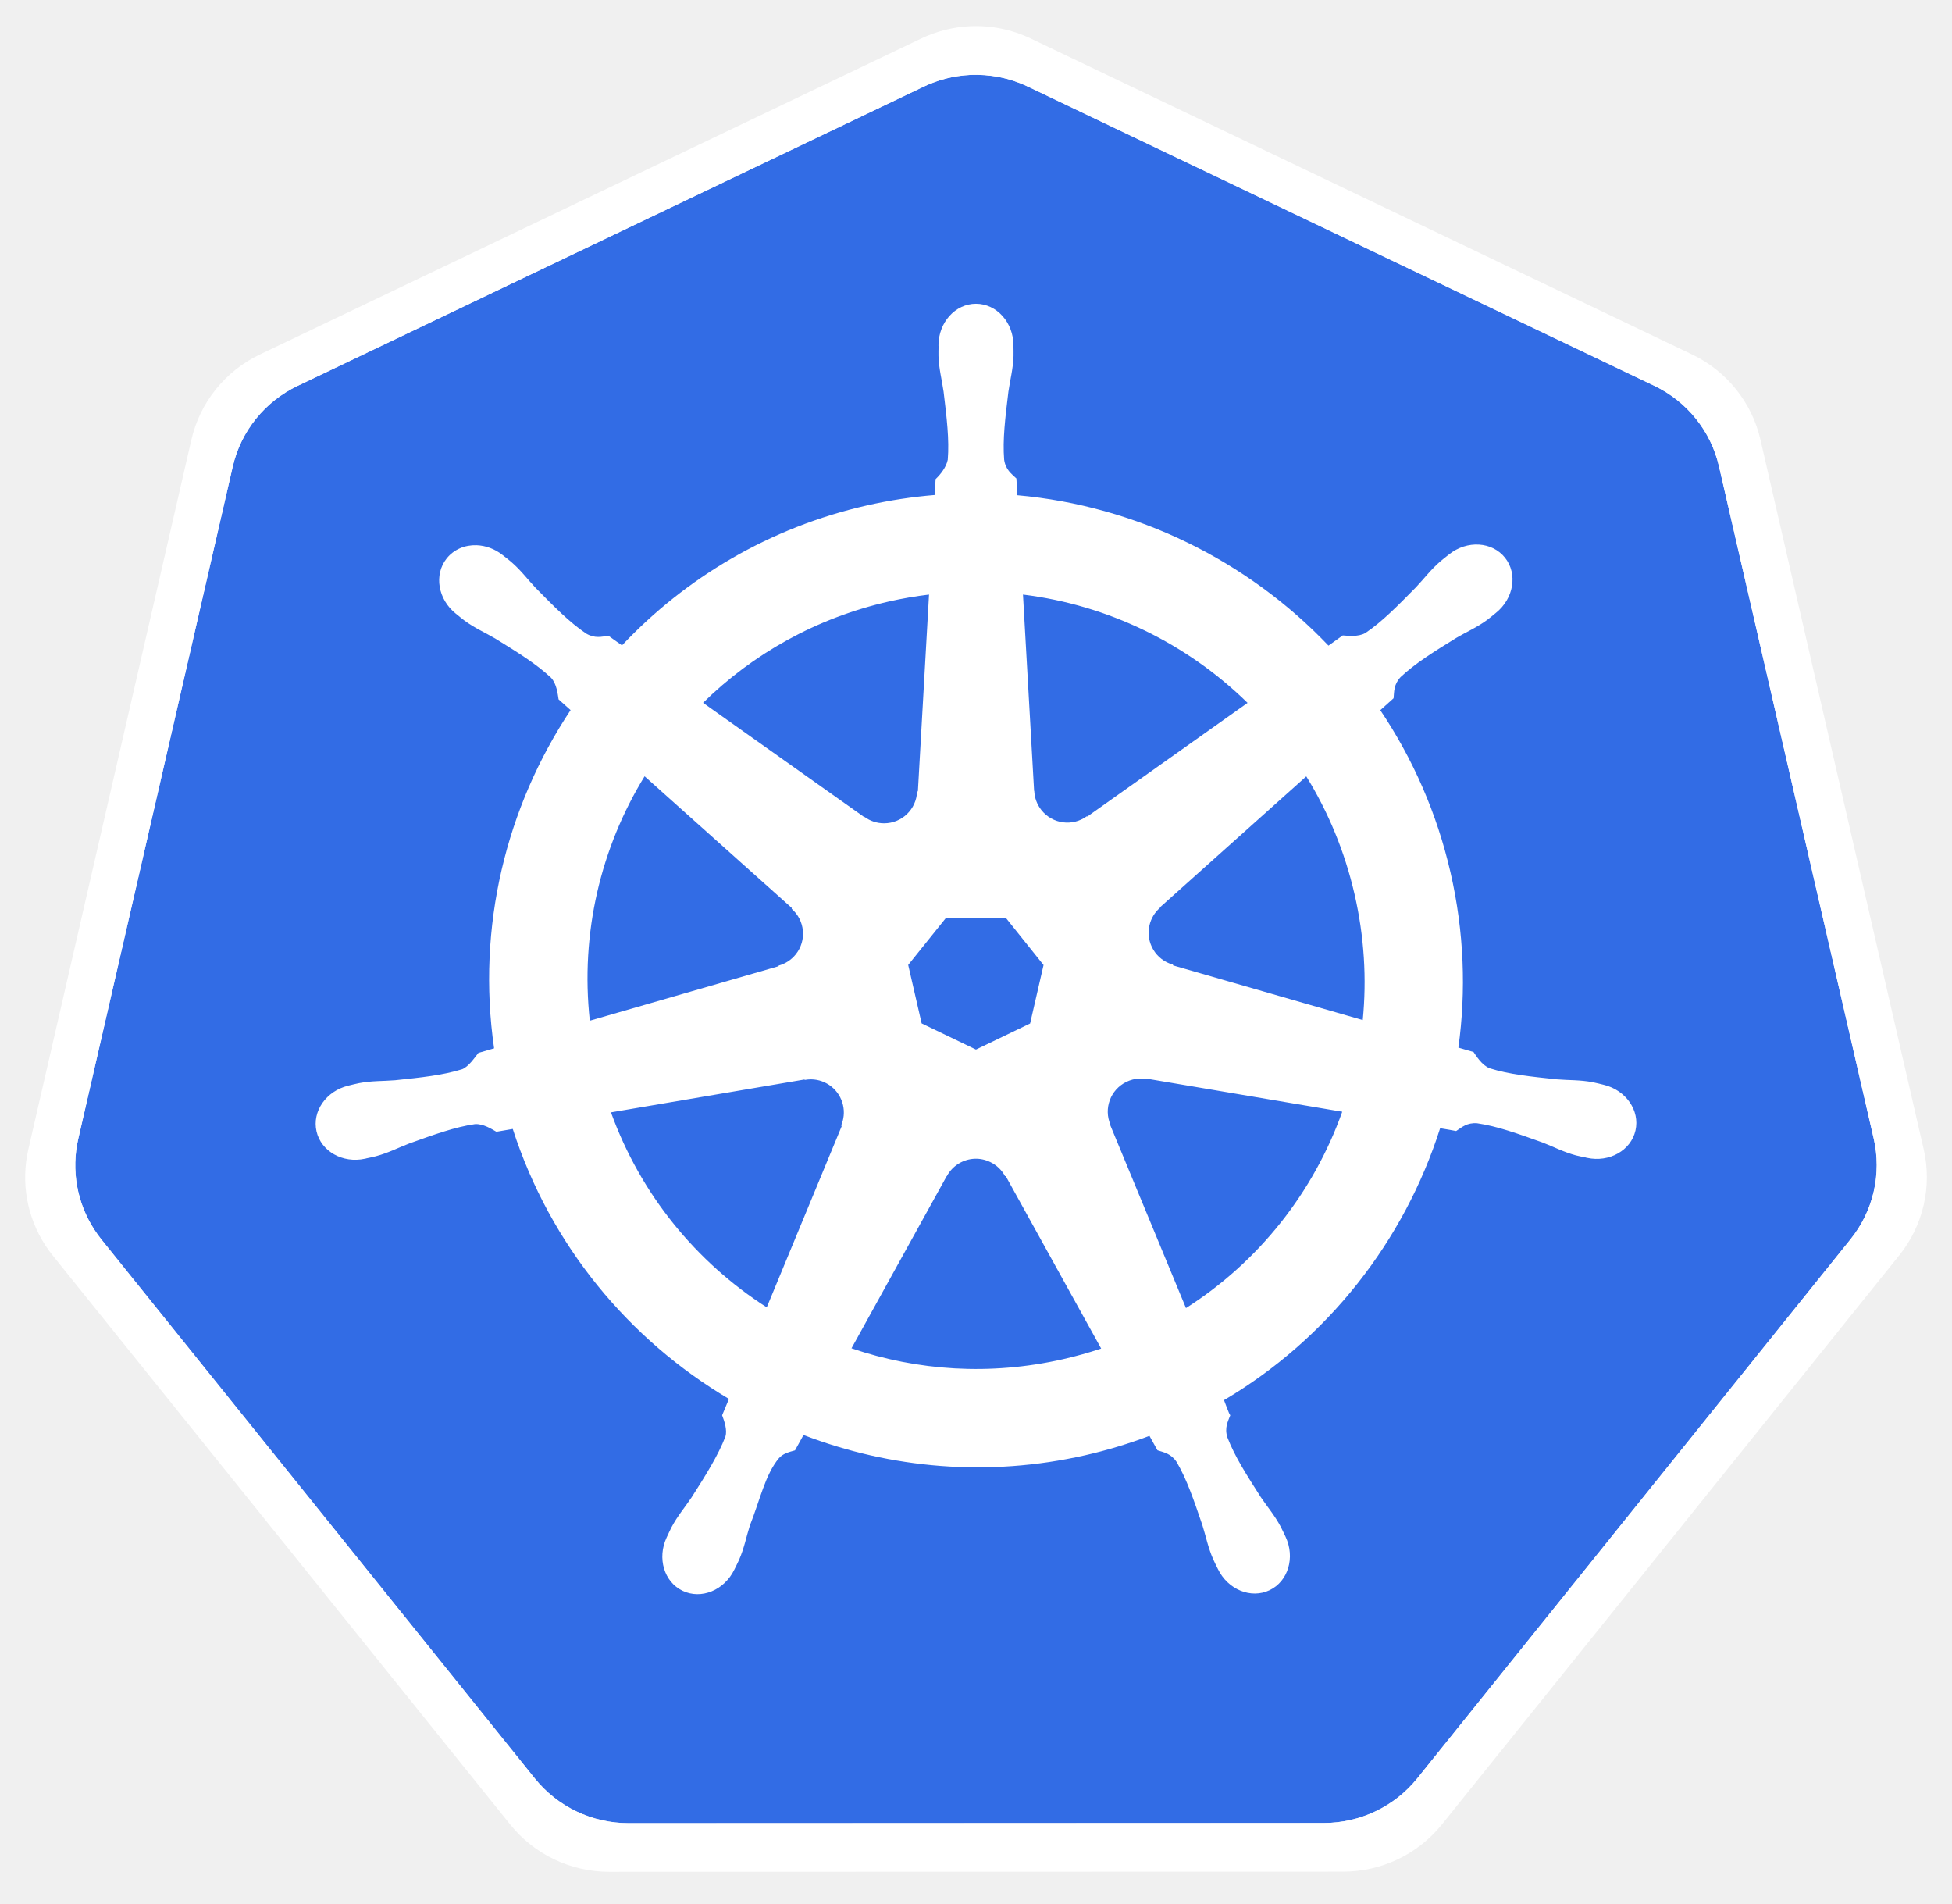
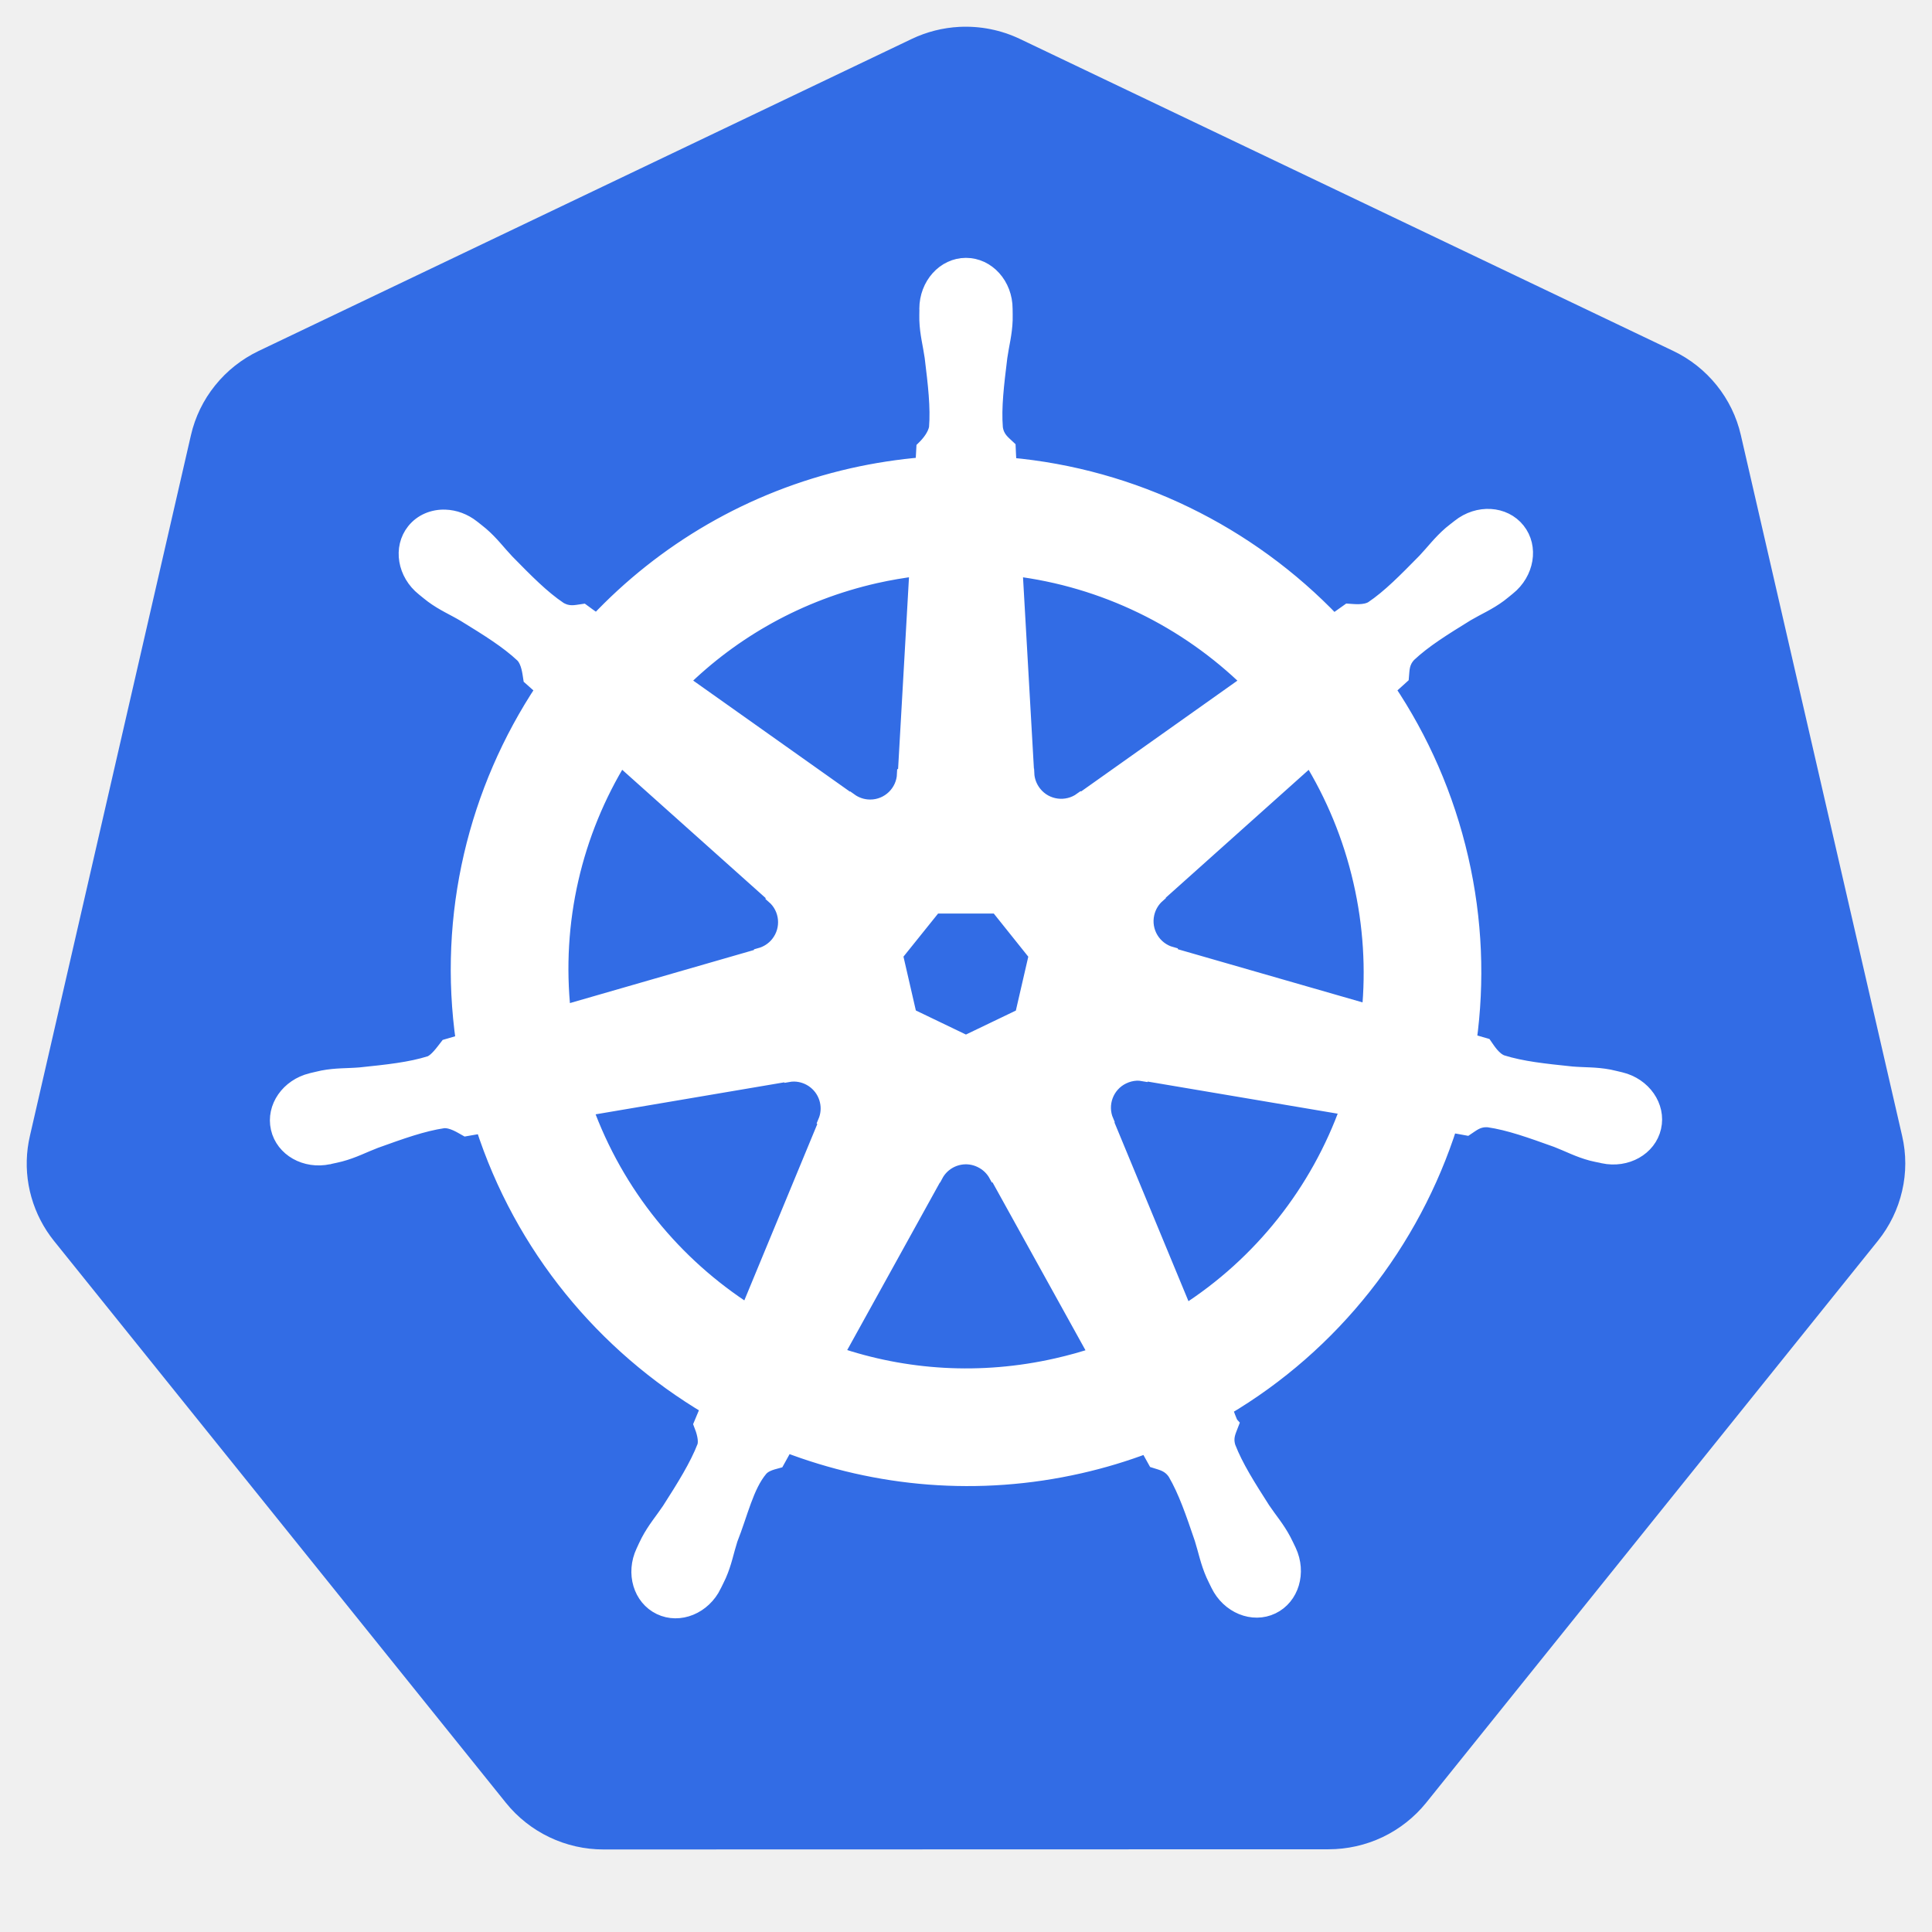
- <svg xmlns="http://www.w3.org/2000/svg" width="120" height="117" viewBox="0 0 120 117" fill="none">
-   <path d="M59.616 4.607C58.637 4.657 57.678 4.899 56.795 5.321L18.294 23.718C17.297 24.193 16.422 24.886 15.732 25.743C15.043 26.601 14.557 27.602 14.31 28.671L4.812 69.993C4.593 70.945 4.568 71.932 4.74 72.893C4.911 73.855 5.276 74.773 5.811 75.592C5.941 75.792 6.081 75.986 6.23 76.173L32.879 109.307C33.569 110.164 34.444 110.856 35.441 111.332C36.437 111.808 37.529 112.055 38.635 112.054L81.371 112.045C82.476 112.045 83.568 111.799 84.564 111.324C85.561 110.85 86.436 110.158 87.127 109.302L113.766 76.163C114.456 75.305 114.942 74.304 115.189 73.235C115.435 72.165 115.435 71.053 115.189 69.984L105.676 28.661C105.429 27.592 104.943 26.591 104.254 25.734C103.564 24.876 102.689 24.183 101.692 23.708L63.186 5.321C62.075 4.791 60.848 4.545 59.616 4.607V4.607Z" fill="#326CE5" />
-   <path d="M59.595 1.615C58.563 1.669 57.552 1.927 56.621 2.373L15.973 21.789C14.922 22.291 13.997 23.022 13.269 23.928C12.541 24.833 12.028 25.889 11.768 27.018L1.743 70.64C1.511 71.646 1.484 72.687 1.665 73.703C1.846 74.719 2.231 75.688 2.797 76.554C2.934 76.764 3.082 76.968 3.24 77.164L31.371 112.145C32.099 113.05 33.023 113.78 34.075 114.282C35.127 114.784 36.28 115.045 37.447 115.045L82.561 115.035C83.728 115.036 84.88 114.776 85.932 114.275C86.984 113.774 87.909 113.044 88.637 112.14L116.758 77.155C117.486 76.249 117.999 75.193 118.259 74.065C118.519 72.936 118.52 71.764 118.26 70.635L108.22 27.008C107.96 25.88 107.446 24.825 106.718 23.921C105.99 23.016 105.066 22.286 104.015 21.784L63.367 2.369C62.194 1.808 60.897 1.549 59.595 1.615V1.615ZM59.615 4.609C60.847 4.547 62.074 4.792 63.185 5.323L101.691 23.709C102.687 24.185 103.563 24.878 104.253 25.735C104.942 26.593 105.428 27.593 105.674 28.663L115.188 69.985C115.434 71.055 115.434 72.166 115.187 73.236C114.941 74.306 114.455 75.307 113.765 76.165L87.126 109.303C86.435 110.16 85.559 110.851 84.563 111.326C83.567 111.801 82.475 112.047 81.37 112.046L38.634 112.056C37.528 112.056 36.436 111.809 35.44 111.334C34.443 110.858 33.568 110.166 32.878 109.308L6.229 76.175C6.08 75.988 5.94 75.794 5.81 75.594C5.275 74.774 4.91 73.856 4.739 72.895C4.567 71.933 4.591 70.947 4.811 69.995L14.309 28.673C14.555 27.603 15.041 26.603 15.731 25.745C16.421 24.887 17.296 24.195 18.293 23.719L56.794 5.323C57.677 4.901 58.636 4.658 59.615 4.609V4.609Z" fill="white" />
-   <path d="M59.998 18.67C58.725 18.67 57.693 19.816 57.693 21.23C57.693 21.252 57.698 21.273 57.698 21.294C57.696 21.487 57.687 21.718 57.693 21.885C57.724 22.701 57.901 23.325 58.008 24.076C58.202 25.685 58.365 27.018 58.264 28.257C58.167 28.724 57.823 29.152 57.516 29.449L57.462 30.424C56.079 30.538 54.687 30.748 53.296 31.064C47.312 32.422 42.161 35.504 38.238 39.666C37.984 39.492 37.539 39.173 37.406 39.075C36.995 39.131 36.579 39.258 36.037 38.942C35.006 38.248 34.067 37.29 32.93 36.135C32.41 35.583 32.032 35.057 31.414 34.525C31.273 34.404 31.059 34.241 30.901 34.117C30.418 33.731 29.847 33.53 29.296 33.511C28.588 33.487 27.906 33.764 27.46 34.323C26.666 35.319 26.92 36.839 28.026 37.721C28.037 37.73 28.049 37.737 28.06 37.746C28.212 37.869 28.398 38.026 28.538 38.13C29.195 38.614 29.794 38.863 30.448 39.247C31.827 40.099 32.969 40.804 33.876 41.655C34.23 42.032 34.291 42.697 34.339 42.985L35.077 43.645C31.123 49.595 29.293 56.945 30.375 64.434L29.41 64.714C29.155 65.043 28.796 65.56 28.42 65.714C27.234 66.088 25.9 66.225 24.289 66.394C23.532 66.456 22.88 66.419 22.078 66.571C21.901 66.604 21.655 66.668 21.462 66.714C21.456 66.715 21.449 66.717 21.442 66.719C21.432 66.721 21.418 66.726 21.408 66.728C20.05 67.056 19.177 68.305 19.458 69.535C19.739 70.765 21.066 71.514 22.432 71.219C22.442 71.217 22.456 71.216 22.467 71.214C22.482 71.211 22.496 71.203 22.511 71.199C22.701 71.158 22.94 71.111 23.107 71.066C23.895 70.855 24.466 70.545 25.175 70.274C26.7 69.727 27.963 69.27 29.193 69.092C29.707 69.052 30.248 69.409 30.517 69.56L31.522 69.387C33.834 76.554 38.678 82.347 44.812 85.981L44.393 86.986C44.544 87.376 44.711 87.904 44.598 88.289C44.151 89.449 43.385 90.673 42.512 92.038C42.09 92.668 41.658 93.158 41.276 93.879C41.185 94.052 41.069 94.317 40.981 94.5C40.389 95.767 40.823 97.227 41.961 97.774C43.106 98.326 44.527 97.744 45.142 96.474C45.143 96.473 45.146 96.471 45.147 96.469C45.147 96.468 45.146 96.466 45.147 96.465C45.234 96.284 45.358 96.048 45.432 95.879C45.759 95.131 45.867 94.49 46.097 93.766C46.707 92.235 47.042 90.628 47.881 89.626C48.111 89.352 48.486 89.246 48.874 89.142L49.396 88.197C54.744 90.25 60.73 90.8 66.709 89.443C68.073 89.133 69.39 88.732 70.663 88.251C70.81 88.511 71.082 89.012 71.155 89.138C71.55 89.266 71.981 89.332 72.332 89.852C72.96 90.924 73.39 92.194 73.913 93.727C74.142 94.45 74.256 95.091 74.582 95.839C74.657 96.01 74.78 96.25 74.868 96.43C75.482 97.704 76.907 98.287 78.054 97.735C79.192 97.187 79.626 95.728 79.034 94.46C78.946 94.278 78.825 94.013 78.734 93.84C78.352 93.118 77.92 92.634 77.498 92.003C76.625 90.638 75.901 89.505 75.454 88.345C75.267 87.747 75.486 87.375 75.631 86.986C75.544 86.886 75.357 86.321 75.247 86.055C81.622 82.291 86.324 76.282 88.532 69.343C88.83 69.39 89.349 69.482 89.517 69.515C89.864 69.287 90.182 68.989 90.807 69.038C92.037 69.216 93.3 69.673 94.825 70.219C95.534 70.491 96.105 70.806 96.893 71.017C97.06 71.062 97.299 71.103 97.489 71.145C97.504 71.149 97.518 71.156 97.533 71.16C97.544 71.162 97.558 71.163 97.568 71.165C98.934 71.459 100.261 70.711 100.542 69.481C100.823 68.251 99.95 67.002 98.592 66.674C98.394 66.629 98.114 66.553 97.922 66.517C97.121 66.365 96.468 66.402 95.712 66.339C94.1 66.171 92.766 66.033 91.58 65.66C91.097 65.472 90.753 64.897 90.586 64.66L89.655 64.389C90.137 60.899 90.007 57.266 89.172 53.63C88.33 49.962 86.84 46.606 84.854 43.65C85.093 43.432 85.544 43.033 85.671 42.916C85.709 42.502 85.677 42.069 86.105 41.611C87.011 40.76 88.154 40.054 89.532 39.203C90.186 38.818 90.791 38.57 91.447 38.085C91.596 37.976 91.799 37.802 91.954 37.677C93.06 36.795 93.314 35.274 92.521 34.279C91.727 33.284 90.189 33.191 89.084 34.072C88.926 34.197 88.713 34.359 88.572 34.481C87.953 35.013 87.571 35.539 87.05 36.091C85.914 37.245 84.974 38.209 83.943 38.903C83.496 39.163 82.842 39.073 82.545 39.055L81.668 39.681C76.67 34.44 69.865 31.089 62.538 30.438C62.518 30.131 62.491 29.576 62.484 29.409C62.184 29.122 61.822 28.877 61.731 28.257C61.631 27.018 61.798 25.685 61.992 24.076C62.099 23.325 62.277 22.701 62.307 21.885C62.314 21.7 62.303 21.431 62.302 21.23C62.302 19.816 61.27 18.67 59.998 18.67H59.998ZM57.112 36.544L56.428 48.633L56.378 48.657C56.333 49.739 55.443 50.602 54.35 50.602C53.902 50.602 53.489 50.458 53.153 50.213L53.133 50.223L43.221 43.197C46.268 40.201 50.164 37.987 54.655 36.968C55.475 36.781 56.295 36.643 57.112 36.544ZM62.888 36.544C68.131 37.189 72.98 39.563 76.695 43.201L66.847 50.184L66.812 50.169C65.938 50.807 64.707 50.649 64.025 49.795C63.746 49.445 63.6 49.033 63.582 48.618L63.572 48.613L62.888 36.544ZM39.627 47.712L48.677 55.807L48.667 55.856C49.484 56.566 49.605 57.799 48.923 58.653C48.644 59.003 48.271 59.238 47.87 59.347L47.86 59.387L36.259 62.735C35.668 57.336 36.941 52.087 39.627 47.712ZM80.304 47.717C81.649 49.896 82.667 52.331 83.273 54.97C83.872 57.577 84.023 60.18 83.776 62.696L72.116 59.337L72.106 59.288C71.062 59.003 70.42 57.941 70.663 56.875C70.763 56.439 70.994 56.07 71.308 55.797L71.303 55.772L80.304 47.717H80.304ZM58.141 56.432H61.849L64.153 59.313L63.326 62.907L59.998 64.508L56.659 62.902L55.832 59.308L58.141 56.432ZM70.028 66.29C70.185 66.282 70.342 66.296 70.496 66.325L70.515 66.3L82.515 68.329C80.759 73.263 77.398 77.537 72.908 80.397L68.25 69.146L68.265 69.126C67.837 68.132 68.265 66.966 69.25 66.492C69.502 66.371 69.765 66.303 70.028 66.29H70.028ZM49.874 66.339C50.789 66.352 51.611 66.988 51.824 67.92C51.923 68.356 51.875 68.789 51.71 69.171L51.745 69.215L47.136 80.353C42.827 77.588 39.395 73.448 37.559 68.368L49.455 66.349L49.475 66.374C49.608 66.349 49.743 66.338 49.874 66.339V66.339ZM59.924 71.219C60.243 71.207 60.566 71.273 60.874 71.421C61.277 71.615 61.589 71.921 61.785 72.288H61.829L67.694 82.884C66.933 83.139 66.15 83.357 65.35 83.539C60.865 84.557 56.394 84.249 52.346 82.869L58.195 72.293H58.205C58.556 71.636 59.222 71.245 59.924 71.219Z" fill="white" />
+ <svg xmlns="http://www.w3.org/2000/svg" width="32" height="32" viewBox="0 0 32 32" fill="none">
+   <path d="M15.892 0.445C15.617 0.459 15.348 0.527 15.099 0.646L4.282 5.814C4.003 5.948 3.756 6.143 3.563 6.384C3.369 6.624 3.232 6.906 3.163 7.206L0.495 18.816C0.433 19.083 0.426 19.36 0.474 19.63C0.523 19.901 0.625 20.159 0.775 20.389C0.812 20.445 0.851 20.5 0.893 20.552L8.38 29.861C8.574 30.102 8.82 30.296 9.1 30.43C9.38 30.564 9.687 30.633 9.997 30.633L22.004 30.63C22.315 30.63 22.621 30.561 22.901 30.428C23.181 30.294 23.427 30.1 23.621 29.86L31.106 20.549C31.299 20.308 31.436 20.027 31.505 19.726C31.575 19.426 31.575 19.114 31.505 18.813L28.833 7.203C28.764 6.903 28.627 6.622 28.433 6.381C28.239 6.14 27.993 5.945 27.713 5.812L16.895 0.646C16.583 0.497 16.238 0.428 15.892 0.445V0.445Z" fill="#326CE5" />
+   <path d="M15.999 4.396C15.642 4.396 15.352 4.718 15.352 5.116C15.352 5.122 15.353 5.128 15.353 5.134C15.353 5.188 15.35 5.253 15.352 5.3C15.36 5.529 15.41 5.704 15.44 5.915C15.495 6.367 15.54 6.742 15.512 7.09C15.485 7.221 15.388 7.341 15.302 7.425L15.287 7.698C14.898 7.731 14.507 7.79 14.117 7.878C12.435 8.26 10.988 9.126 9.886 10.295C9.814 10.246 9.689 10.157 9.652 10.129C9.537 10.145 9.42 10.18 9.268 10.092C8.978 9.897 8.714 9.628 8.395 9.303C8.248 9.148 8.142 9 7.969 8.851C7.929 8.817 7.869 8.771 7.825 8.736C7.689 8.628 7.529 8.571 7.374 8.566C7.175 8.559 6.983 8.637 6.858 8.794C6.635 9.074 6.706 9.501 7.017 9.749C7.02 9.751 7.023 9.753 7.026 9.756C7.069 9.79 7.121 9.835 7.161 9.864C7.345 10 7.514 10.069 7.697 10.178C8.085 10.417 8.406 10.615 8.66 10.854C8.76 10.96 8.777 11.147 8.79 11.228L8.998 11.413C7.887 13.085 7.373 15.15 7.677 17.254L7.406 17.333C7.334 17.425 7.233 17.57 7.127 17.613C6.794 17.718 6.419 17.757 5.967 17.804C5.754 17.822 5.571 17.811 5.346 17.854C5.296 17.864 5.227 17.882 5.173 17.894C5.171 17.895 5.169 17.895 5.167 17.896C5.164 17.896 5.16 17.898 5.157 17.898C4.776 17.991 4.531 18.341 4.61 18.687C4.689 19.033 5.061 19.243 5.445 19.16C5.448 19.16 5.452 19.159 5.455 19.159C5.459 19.158 5.463 19.156 5.467 19.155C5.521 19.143 5.588 19.13 5.635 19.117C5.856 19.058 6.017 18.971 6.216 18.895C6.644 18.741 6.999 18.613 7.345 18.562C7.489 18.551 7.641 18.652 7.717 18.694L7.999 18.645C8.648 20.659 10.009 22.286 11.733 23.308L11.615 23.59C11.658 23.699 11.704 23.848 11.673 23.956C11.547 24.282 11.332 24.626 11.087 25.009C10.968 25.186 10.847 25.324 10.74 25.527C10.714 25.575 10.681 25.65 10.657 25.701C10.49 26.057 10.612 26.467 10.932 26.621C11.254 26.776 11.653 26.612 11.826 26.256C11.826 26.255 11.827 26.255 11.827 26.254C11.827 26.254 11.827 26.253 11.827 26.253C11.851 26.202 11.886 26.136 11.907 26.088C11.999 25.878 12.029 25.698 12.094 25.495C12.265 25.064 12.359 24.613 12.595 24.332C12.66 24.255 12.765 24.225 12.874 24.196L13.021 23.93C14.523 24.507 16.205 24.662 17.885 24.28C18.268 24.193 18.638 24.081 18.996 23.945C19.037 24.018 19.114 24.159 19.134 24.194C19.245 24.23 19.366 24.249 19.465 24.395C19.641 24.696 19.762 25.053 19.909 25.484C19.973 25.687 20.005 25.867 20.097 26.077C20.118 26.125 20.153 26.192 20.177 26.243C20.35 26.601 20.75 26.765 21.072 26.61C21.392 26.456 21.514 26.046 21.348 25.69C21.323 25.639 21.289 25.564 21.263 25.516C21.156 25.313 21.035 25.177 20.916 25C20.671 24.616 20.468 24.297 20.342 23.972C20.289 23.804 20.351 23.699 20.392 23.59C20.367 23.562 20.315 23.403 20.284 23.328C22.075 22.271 23.396 20.583 24.016 18.633C24.1 18.646 24.246 18.672 24.293 18.681C24.39 18.617 24.48 18.533 24.655 18.547C25.001 18.597 25.356 18.726 25.784 18.879C25.983 18.956 26.144 19.044 26.365 19.103C26.412 19.116 26.479 19.128 26.533 19.139C26.537 19.14 26.541 19.142 26.545 19.143C26.548 19.144 26.552 19.144 26.555 19.145C26.939 19.227 27.312 19.017 27.39 18.672C27.469 18.326 27.224 17.975 26.843 17.883C26.787 17.871 26.708 17.849 26.654 17.839C26.429 17.796 26.246 17.807 26.033 17.789C25.581 17.742 25.206 17.703 24.873 17.598C24.737 17.546 24.64 17.384 24.593 17.317L24.332 17.241C24.467 16.261 24.431 15.24 24.196 14.219C23.959 13.188 23.541 12.245 22.983 11.414C23.05 11.353 23.177 11.241 23.212 11.208C23.223 11.092 23.214 10.97 23.334 10.842C23.589 10.602 23.91 10.404 24.297 10.165C24.481 10.057 24.651 9.987 24.835 9.851C24.877 9.82 24.934 9.771 24.978 9.736C25.288 9.489 25.36 9.061 25.137 8.782C24.914 8.502 24.482 8.476 24.171 8.724C24.127 8.759 24.067 8.804 24.027 8.838C23.854 8.988 23.746 9.136 23.6 9.291C23.281 9.615 23.017 9.886 22.727 10.081C22.601 10.154 22.418 10.129 22.334 10.124L22.088 10.299C20.684 8.827 18.772 7.885 16.713 7.703C16.707 7.616 16.7 7.46 16.698 7.413C16.614 7.333 16.512 7.264 16.486 7.09C16.458 6.742 16.505 6.367 16.56 5.915C16.59 5.704 16.64 5.529 16.648 5.3C16.65 5.248 16.647 5.172 16.647 5.116C16.647 4.718 16.357 4.396 15.999 4.396H15.999ZM15.189 9.418L14.996 12.814L14.982 12.821C14.97 13.125 14.72 13.368 14.413 13.368C14.287 13.368 14.171 13.327 14.076 13.258L14.071 13.261L11.286 11.287C12.142 10.445 13.237 9.823 14.498 9.537C14.729 9.485 14.959 9.446 15.189 9.418ZM16.811 9.418C18.284 9.599 19.647 10.266 20.691 11.288L17.924 13.25L17.914 13.246C17.668 13.425 17.322 13.381 17.131 13.141C17.053 13.043 17.011 12.927 17.006 12.81L17.004 12.809L16.811 9.418ZM10.276 12.556L12.819 14.83L12.816 14.844C13.046 15.043 13.079 15.39 12.888 15.63C12.81 15.728 12.705 15.794 12.592 15.825L12.589 15.836L9.33 16.776C9.164 15.26 9.521 13.785 10.276 12.556ZM21.705 12.557C22.082 13.169 22.369 13.853 22.539 14.595C22.707 15.327 22.749 16.059 22.68 16.765L19.404 15.822L19.401 15.808C19.108 15.728 18.927 15.43 18.996 15.13C19.024 15.008 19.089 14.904 19.177 14.827L19.176 14.82L21.705 12.557H21.705ZM15.478 15.006H16.52L17.167 15.815L16.934 16.825L15.999 17.274L15.061 16.823L14.829 15.814L15.478 15.006ZM18.817 17.775C18.862 17.773 18.906 17.777 18.949 17.785L18.954 17.778L22.326 18.348C21.832 19.734 20.888 20.935 19.627 21.739L18.318 18.578L18.322 18.572C18.202 18.293 18.322 17.965 18.599 17.832C18.67 17.798 18.744 17.779 18.817 17.775H18.817ZM13.155 17.789C13.412 17.793 13.643 17.971 13.703 18.233C13.731 18.356 13.717 18.477 13.671 18.585L13.681 18.597L12.386 21.726C11.175 20.95 10.211 19.786 9.695 18.359L13.037 17.792L13.043 17.799C13.08 17.792 13.118 17.789 13.155 17.789V17.789ZM15.979 19.16C16.068 19.157 16.159 19.175 16.246 19.217C16.359 19.271 16.446 19.357 16.502 19.46H16.514L18.162 22.437C17.948 22.509 17.728 22.57 17.503 22.621C16.243 22.907 14.987 22.821 13.85 22.433L15.493 19.462H15.496C15.594 19.277 15.781 19.167 15.979 19.16Z" fill="white" stroke="white" stroke-width="0.25" />
</svg>
